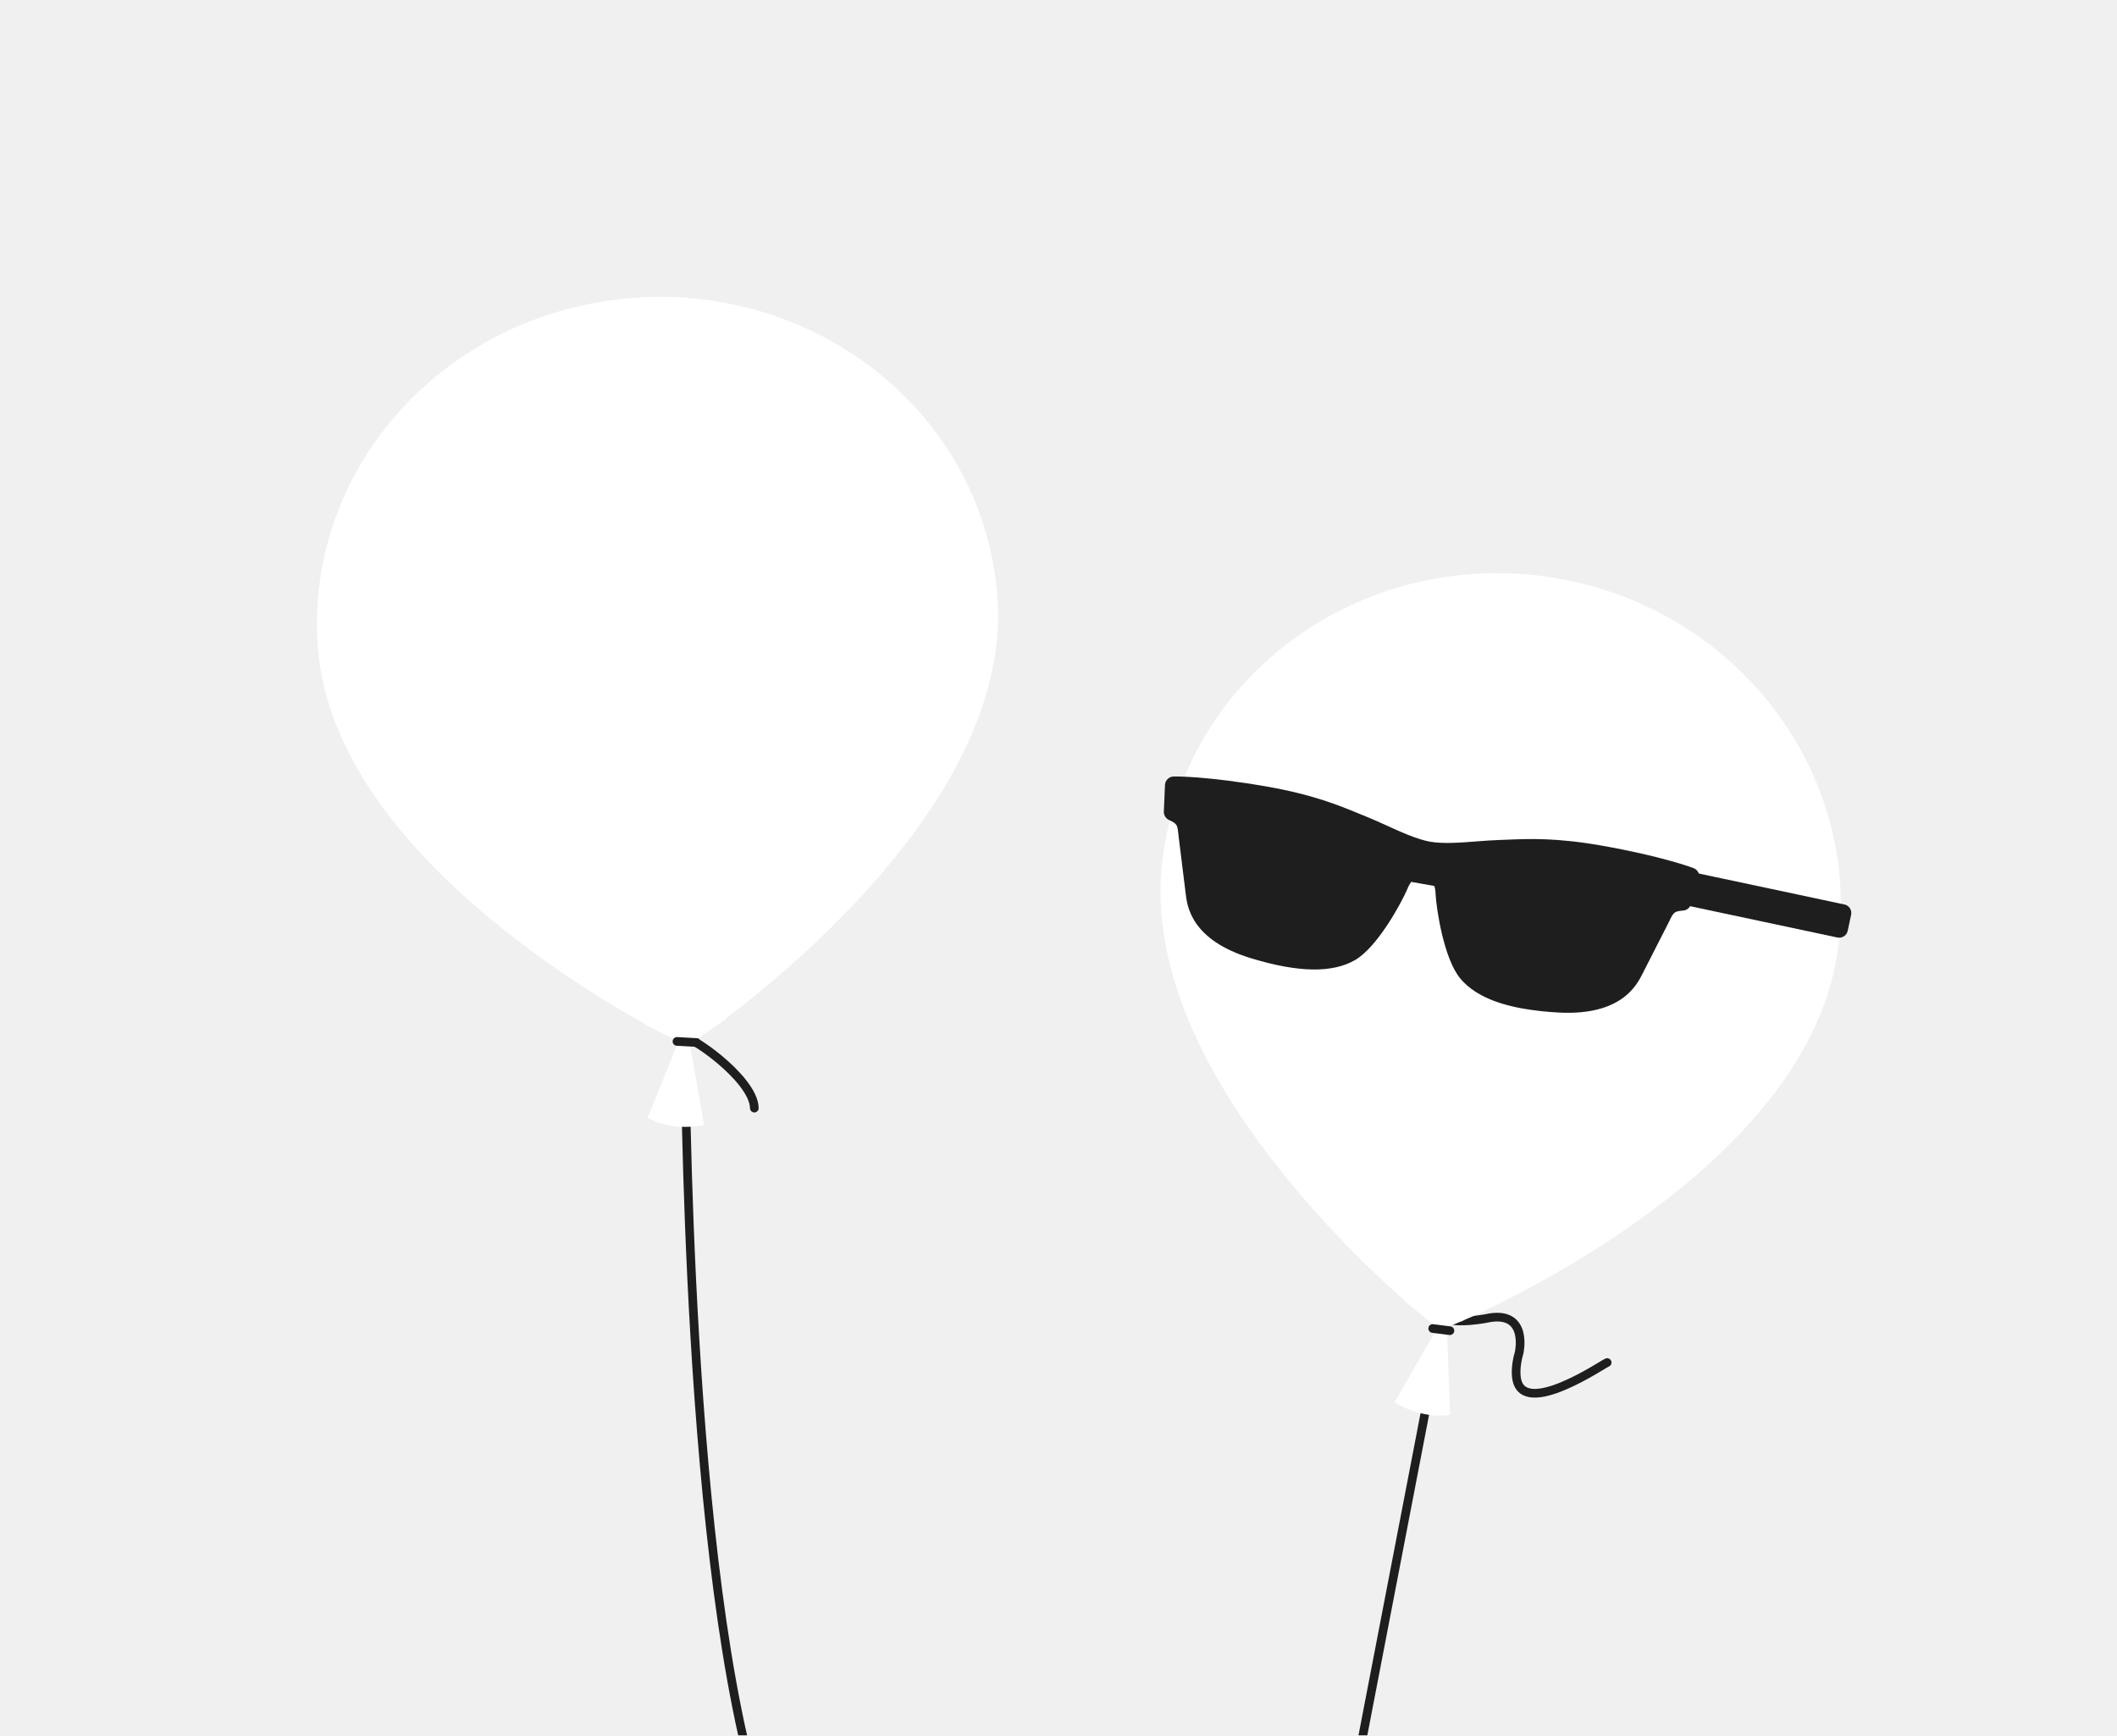
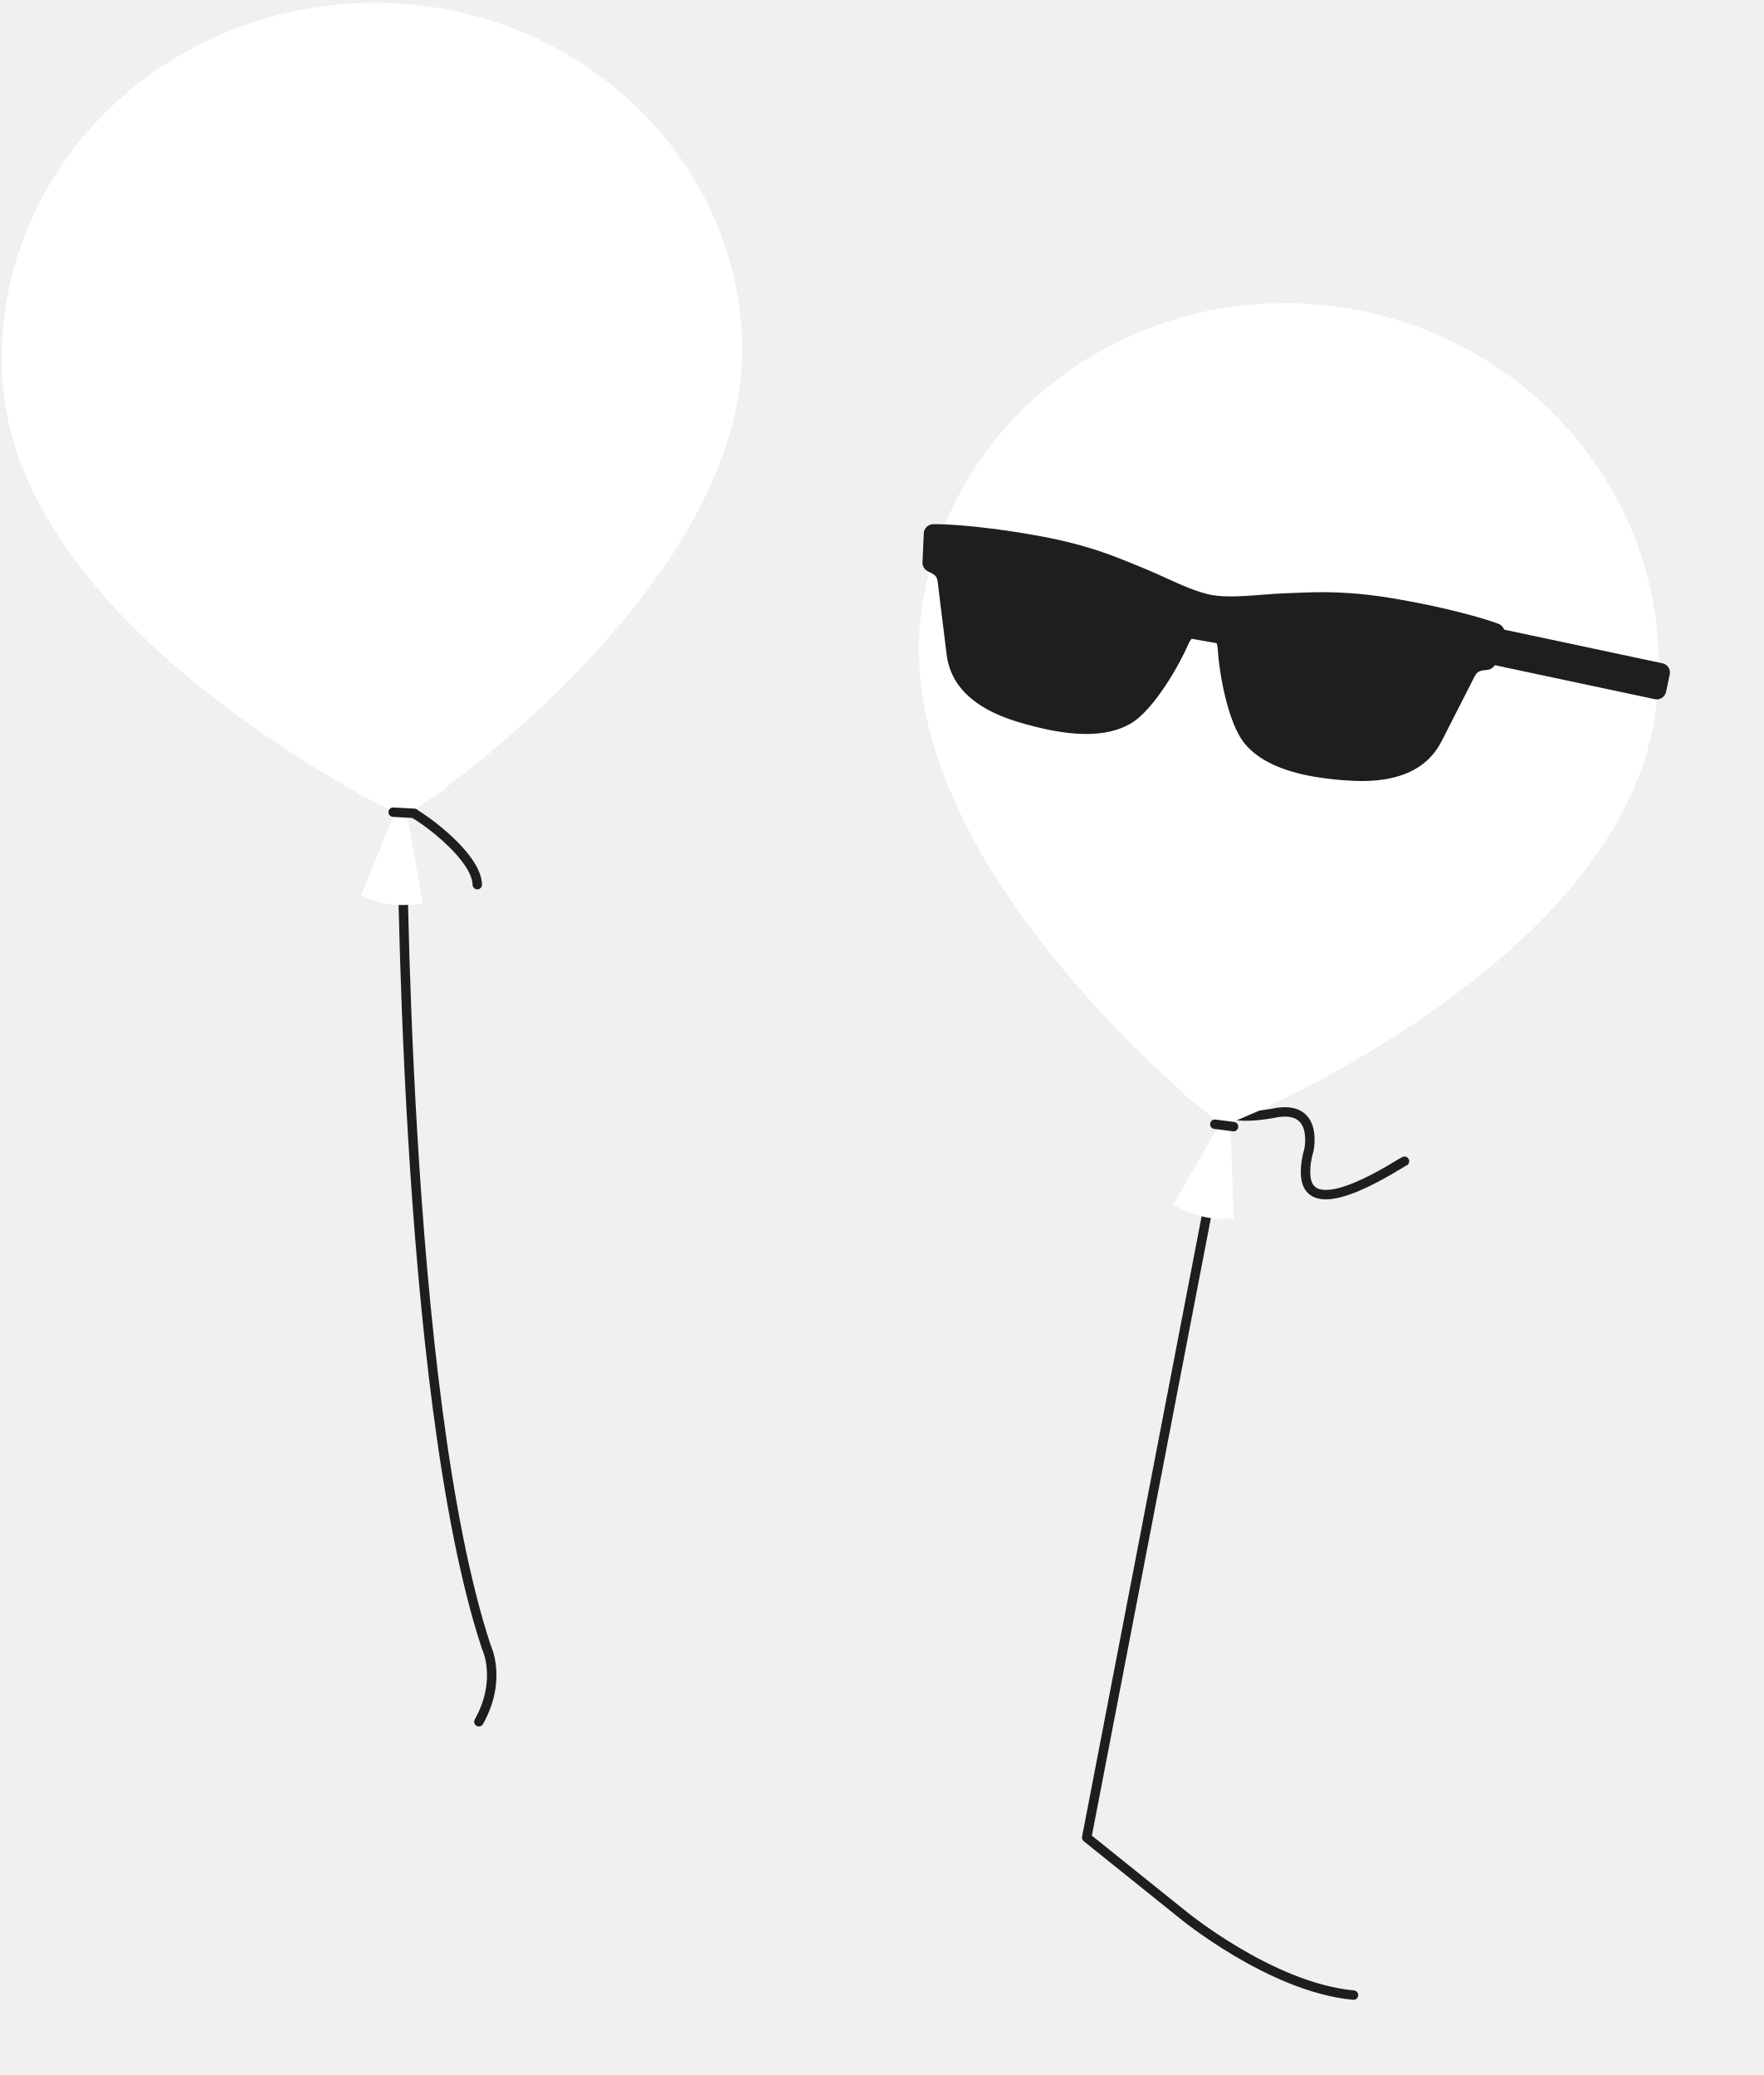
- <svg xmlns="http://www.w3.org/2000/svg" width="488" height="400" fill="none">
-   <g clip-path="url(#a)">
-     <path d="M173.886 255.422c-.131-7.011-16.159-17.747-16.017-15.944.142 1.804.084 123.458 17.927 177.596 0 0 3.442 6.907-1.572 15.86" stroke="#1E1E1E" stroke-width="2" stroke-linecap="round" stroke-linejoin="round" />
-     <path d="m157.615 229.483-2.246 4.468 2.651 1.333 2.44-1.689-2.845-4.112Zm0 0c2.845 4.112 2.846 4.111 2.848 4.11l.004-.003.013-.009.044-.03.156-.11a150.404 150.404 0 0 0 2.73-1.985 221.922 221.922 0 0 0 7.552-5.894c6.212-5.06 14.481-12.304 22.668-21.026 8.171-8.705 16.373-18.999 22.346-30.17 5.965-11.157 9.861-23.48 8.978-36.11-2.721-38.908-37.994-67.44-78.238-64.626-40.243 2.814-71.203 35.978-68.482 74.886.883 12.629 6.456 24.29 13.916 34.509 7.47 10.231 17.025 19.283 26.328 26.766 9.321 7.498 18.517 13.521 25.373 17.666a221.46 221.46 0 0 0 8.299 4.787c1.005.549 1.798.97 2.346 1.257l.633.328.171.087.047.024.014.007.005.002c.002.001.003.002 2.249-4.466Z" fill="#fff" stroke="#fff" stroke-width="10" />
-     <path d="m156.896 238.884-7.61 18.766s4.903 3.214 13.019 1.694l-3.551-20.245-1.858-.215Z" fill="#fff" />
-     <rect x="155.111" y="239" width="6.5" height="2" rx="1" transform="rotate(3.18 155.111 239)" fill="#1E1E1E" />
-     <path d="M370.474 314.076c-.847.263-19.158 12.849-20.847 3.841 0 0-.557-2.369.56-6.132 0 0 2.129-9.353-6.654-8.051 0 0-7.785 1.702-10.819.021l-29.619 153.729 20.188 16.22s18.766 15.554 36.374 17.191" stroke="#1E1E1E" stroke-width="2" stroke-linecap="round" stroke-linejoin="round" />
-     <path d="m333.646 295.052-3.153 3.88 2.341 1.903 2.774-1.184-1.962-4.599Zm0 0c1.962 4.599 1.964 4.598 1.965 4.598l.005-.002.015-.007.049-.021.176-.076c.152-.067.372-.163.656-.29a146.22 146.22 0 0 0 2.431-1.113 221.36 221.36 0 0 0 8.625-4.283c7.139-3.733 16.748-9.209 26.586-16.169 19.333-13.677 40.984-34.082 44.526-59.281 5.5-39.136-22.916-74.916-62.943-80.541-40.027-5.626-77.204 20.935-82.704 60.072-3.542 25.199 11.647 50.781 26.461 69.257 7.539 9.403 15.266 17.315 21.099 22.871a221.01 221.01 0 0 0 7.111 6.494 141.778 141.778 0 0 0 2.58 2.2 21 21 0 0 1 .149.122l.041.034.012.01.004.003c.002.001.003.002 3.156-3.878Z" fill="#fff" stroke="#fff" stroke-width="10" />
-     <path d="m333.526 305.878.742 20.237s-5.705 1.346-12.814-2.855l10.252-17.814 1.82.432Z" fill="#fff" />
-     <rect x="329.397" y="305.112" width="5.997" height="2" rx="1" transform="rotate(7.245 329.397 305.112)" fill="#1E1E1E" />
-     <path d="M391.411 200.957a2.058 2.058 0 0 0-1.031-.853c-.37-.141-7.335-2.746-21.144-5.181-10.426-1.838-16.715-1.58-21.755-1.372-.669.027-1.317.053-1.953.073-1.686.055-3.467.195-5.192.327-3.712.292-7.573.588-10.649.075-3.07-.57-6.585-2.168-9.985-3.714-1.574-.713-3.203-1.454-4.768-2.083-.591-.236-1.195-.485-1.819-.741-4.668-1.92-10.482-4.309-20.901-6.146-14.014-2.471-21.347-2.366-21.652-2.36a2.063 2.063 0 0 0-1.396.577 2.032 2.032 0 0 0-.618 1.37l-.266 6.139a2.053 2.053 0 0 0 1.197 1.945c1.895.874 1.925 1.149 2.157 3.291.02.208.045.425.072.656.145 1.241.395 3.217.657 5.302.322 2.622.707 5.599.943 7.643.336 2.94 1.24 10.758 15.054 14.97 10.902 3.325 18.757 3.46 24.016.415 5.125-2.971 10.636-13.081 12.065-16.426a6.683 6.683 0 0 1 .873-1.583l5.324.939a6.93 6.93 0 0 1 .279 1.786c.198 3.635 1.921 15.02 5.716 19.561 2.872 3.432 7.658 5.725 14.531 6.937 2.707.463 5.438.761 8.18.893 6.03.321 10.844-.71 14.328-3.058 3.024-2.044 4.315-4.62 4.941-5.871a683.689 683.689 0 0 1 3.381-6.634c1.011-1.969 1.967-3.828 2.549-4.996l.293-.592c.95-1.933 1.072-2.181 3.152-2.354a2.044 2.044 0 0 0 1.788-1.42l1.85-5.856a2.03 2.03 0 0 0-.217-1.659Z" fill="#1E1E1E" />
-     <rect x="388.21" y="200.63" width="39.784" height="7.784" rx="2" transform="rotate(12 388.21 200.63)" fill="#1E1E1E" />
-   </g>
-   <defs>
-     <clipPath id="a">
-       <path fill="#fff" d="M0 0h488v400H0z" />
-     </clipPath>
-   </defs>
+ <svg xmlns="http://www.w3.org/2000/svg" viewBox="0 0 374 440" fill="none">
+   <path d="M101.194 187.586c-.132-7.011-16.16-17.748-16.018-15.944.142 1.803.084 123.457 17.928 177.596 0 0 3.441 6.907-1.573 15.86" stroke="#1E1E1E" stroke-width="2" stroke-linecap="round" stroke-linejoin="round" />
+   <path d="m84.922 161.647-2.246 4.467 2.651 1.333 2.44-1.689-2.845-4.111Zm0 0c2.845 4.111 2.847 4.11 2.848 4.109l.004-.003.013-.009.044-.03.157-.11a145.38 145.38 0 0 0 2.73-1.984 221.81 221.81 0 0 0 7.551-5.895c6.212-5.059 14.481-12.304 22.668-21.025 8.171-8.705 16.373-19 22.346-30.171 5.966-11.157 9.861-23.48 8.978-36.11-2.721-38.907-37.994-67.44-78.238-64.626C33.78 8.607 2.821 41.771 5.541 80.68c.883 12.63 6.456 24.291 13.916 34.509 7.47 10.231 17.025 19.284 26.328 26.767 9.321 7.497 18.518 13.52 25.373 17.666a220.806 220.806 0 0 0 8.3 4.786 153.7 153.7 0 0 0 2.978 1.585 22.04 22.04 0 0 0 .171.087l.047.024.014.007.005.003c.002.001.003.001 2.249-4.466Z" fill="#fff" stroke="#fff" stroke-width="10" />
+   <path d="m84.203 171.048-7.61 18.766s4.903 3.213 13.02 1.693l-3.552-20.244-1.858-.215Z" fill="#fff" />
+   <rect x="82.418" y="171.164" width="6.5" height="2" rx="1" transform="rotate(3.18 82.418 171.164)" fill="#1E1E1E" />
+   <path d="M297.781 246.24c-.847.263-19.158 12.848-20.847 3.841 0 0-.557-2.369.56-6.132 0 0 2.129-9.354-6.654-8.052 0 0-7.785 1.703-10.819.022l-29.618 153.729 20.187 16.219s18.766 15.555 36.375 17.192" stroke="#1E1E1E" stroke-width="2" stroke-linecap="round" stroke-linejoin="round" />
+   <path d="m260.954 227.215-3.154 3.881 2.341 1.902 2.774-1.184-1.961-4.599Zm0 0a816.555 816.555 0 0 0 1.964 4.598l.005-.002.015-.006.049-.021.176-.077.656-.289c.567-.253 1.389-.626 2.431-1.114a220.542 220.542 0 0 0 8.626-4.283c7.138-3.733 16.747-9.208 26.586-16.169 19.332-13.677 40.984-34.081 44.525-59.28 5.5-39.137-22.915-74.916-62.942-80.542-40.028-5.625-77.205 20.936-82.705 60.073-3.541 25.199 11.647 50.78 26.461 69.256 7.539 9.403 15.266 17.315 21.099 22.871a221.255 221.255 0 0 0 7.111 6.495 146.147 146.147 0 0 0 2.58 2.199l.149.122.041.034.013.01.004.003c.001.002.002.003 3.156-3.878Z" fill="#fff" stroke="#fff" stroke-width="10" />
+   <path d="m260.833 238.042.743 20.237s-5.706 1.345-12.815-2.855l10.252-17.815 1.82.433Z" fill="#fff" />
+   <rect x="256.704" y="237.275" width="5.997" height="2" rx="1" transform="rotate(7.245 256.704 237.275)" fill="#1E1E1E" />
+   <path d="M318.718 133.121a2.06 2.06 0 0 0-1.031-.854c-.37-.14-7.335-2.746-21.144-5.18-10.426-1.839-16.715-1.581-21.755-1.373-.669.027-1.317.053-1.953.073-1.685.056-3.467.196-5.192.327-3.712.292-7.573.589-10.649.075-3.07-.57-6.585-2.167-9.985-3.713-1.574-.713-3.203-1.455-4.768-2.083-.591-.237-1.195-.486-1.819-.741-4.668-1.92-10.482-4.309-20.901-6.147-14.014-2.471-21.347-2.366-21.651-2.36a2.063 2.063 0 0 0-1.396.578 2.026 2.026 0 0 0-.618 1.37l-.267 6.138a2.04 2.04 0 0 0 1.197 1.946c1.895.874 1.925 1.149 2.157 3.29.021.209.045.426.072.656.145 1.242.395 3.218.657 5.303.323 2.621.707 5.599.943 7.642.336 2.941 1.24 10.758 15.054 14.97 10.902 3.326 18.758 3.461 24.016.415 5.125-2.971 10.636-13.08 12.065-16.425a6.725 6.725 0 0 1 .873-1.584l5.324.939c.171.581.264 1.182.279 1.787.198 3.634 1.921 15.019 5.717 19.56 2.872 3.432 7.657 5.725 14.531 6.938 2.706.462 5.437.76 8.179.892 6.03.322 10.844-.71 14.328-3.057 3.024-2.045 4.315-4.62 4.941-5.871.889-1.783 2.156-4.249 3.381-6.634a541.984 541.984 0 0 0 2.549-4.997l.293-.592c.95-1.933 1.072-2.181 3.152-2.353a2.061 2.061 0 0 0 1.112-.44 2.04 2.04 0 0 0 .676-.98l1.851-5.856c.083-.276.107-.567.07-.852a2.048 2.048 0 0 0-.288-.807Z" fill="#1E1E1E" />
+   <rect x="315.517" y="132.793" width="39.784" height="7.784" rx="2" transform="rotate(12 315.517 132.793)" fill="#1E1E1E" />
</svg>
